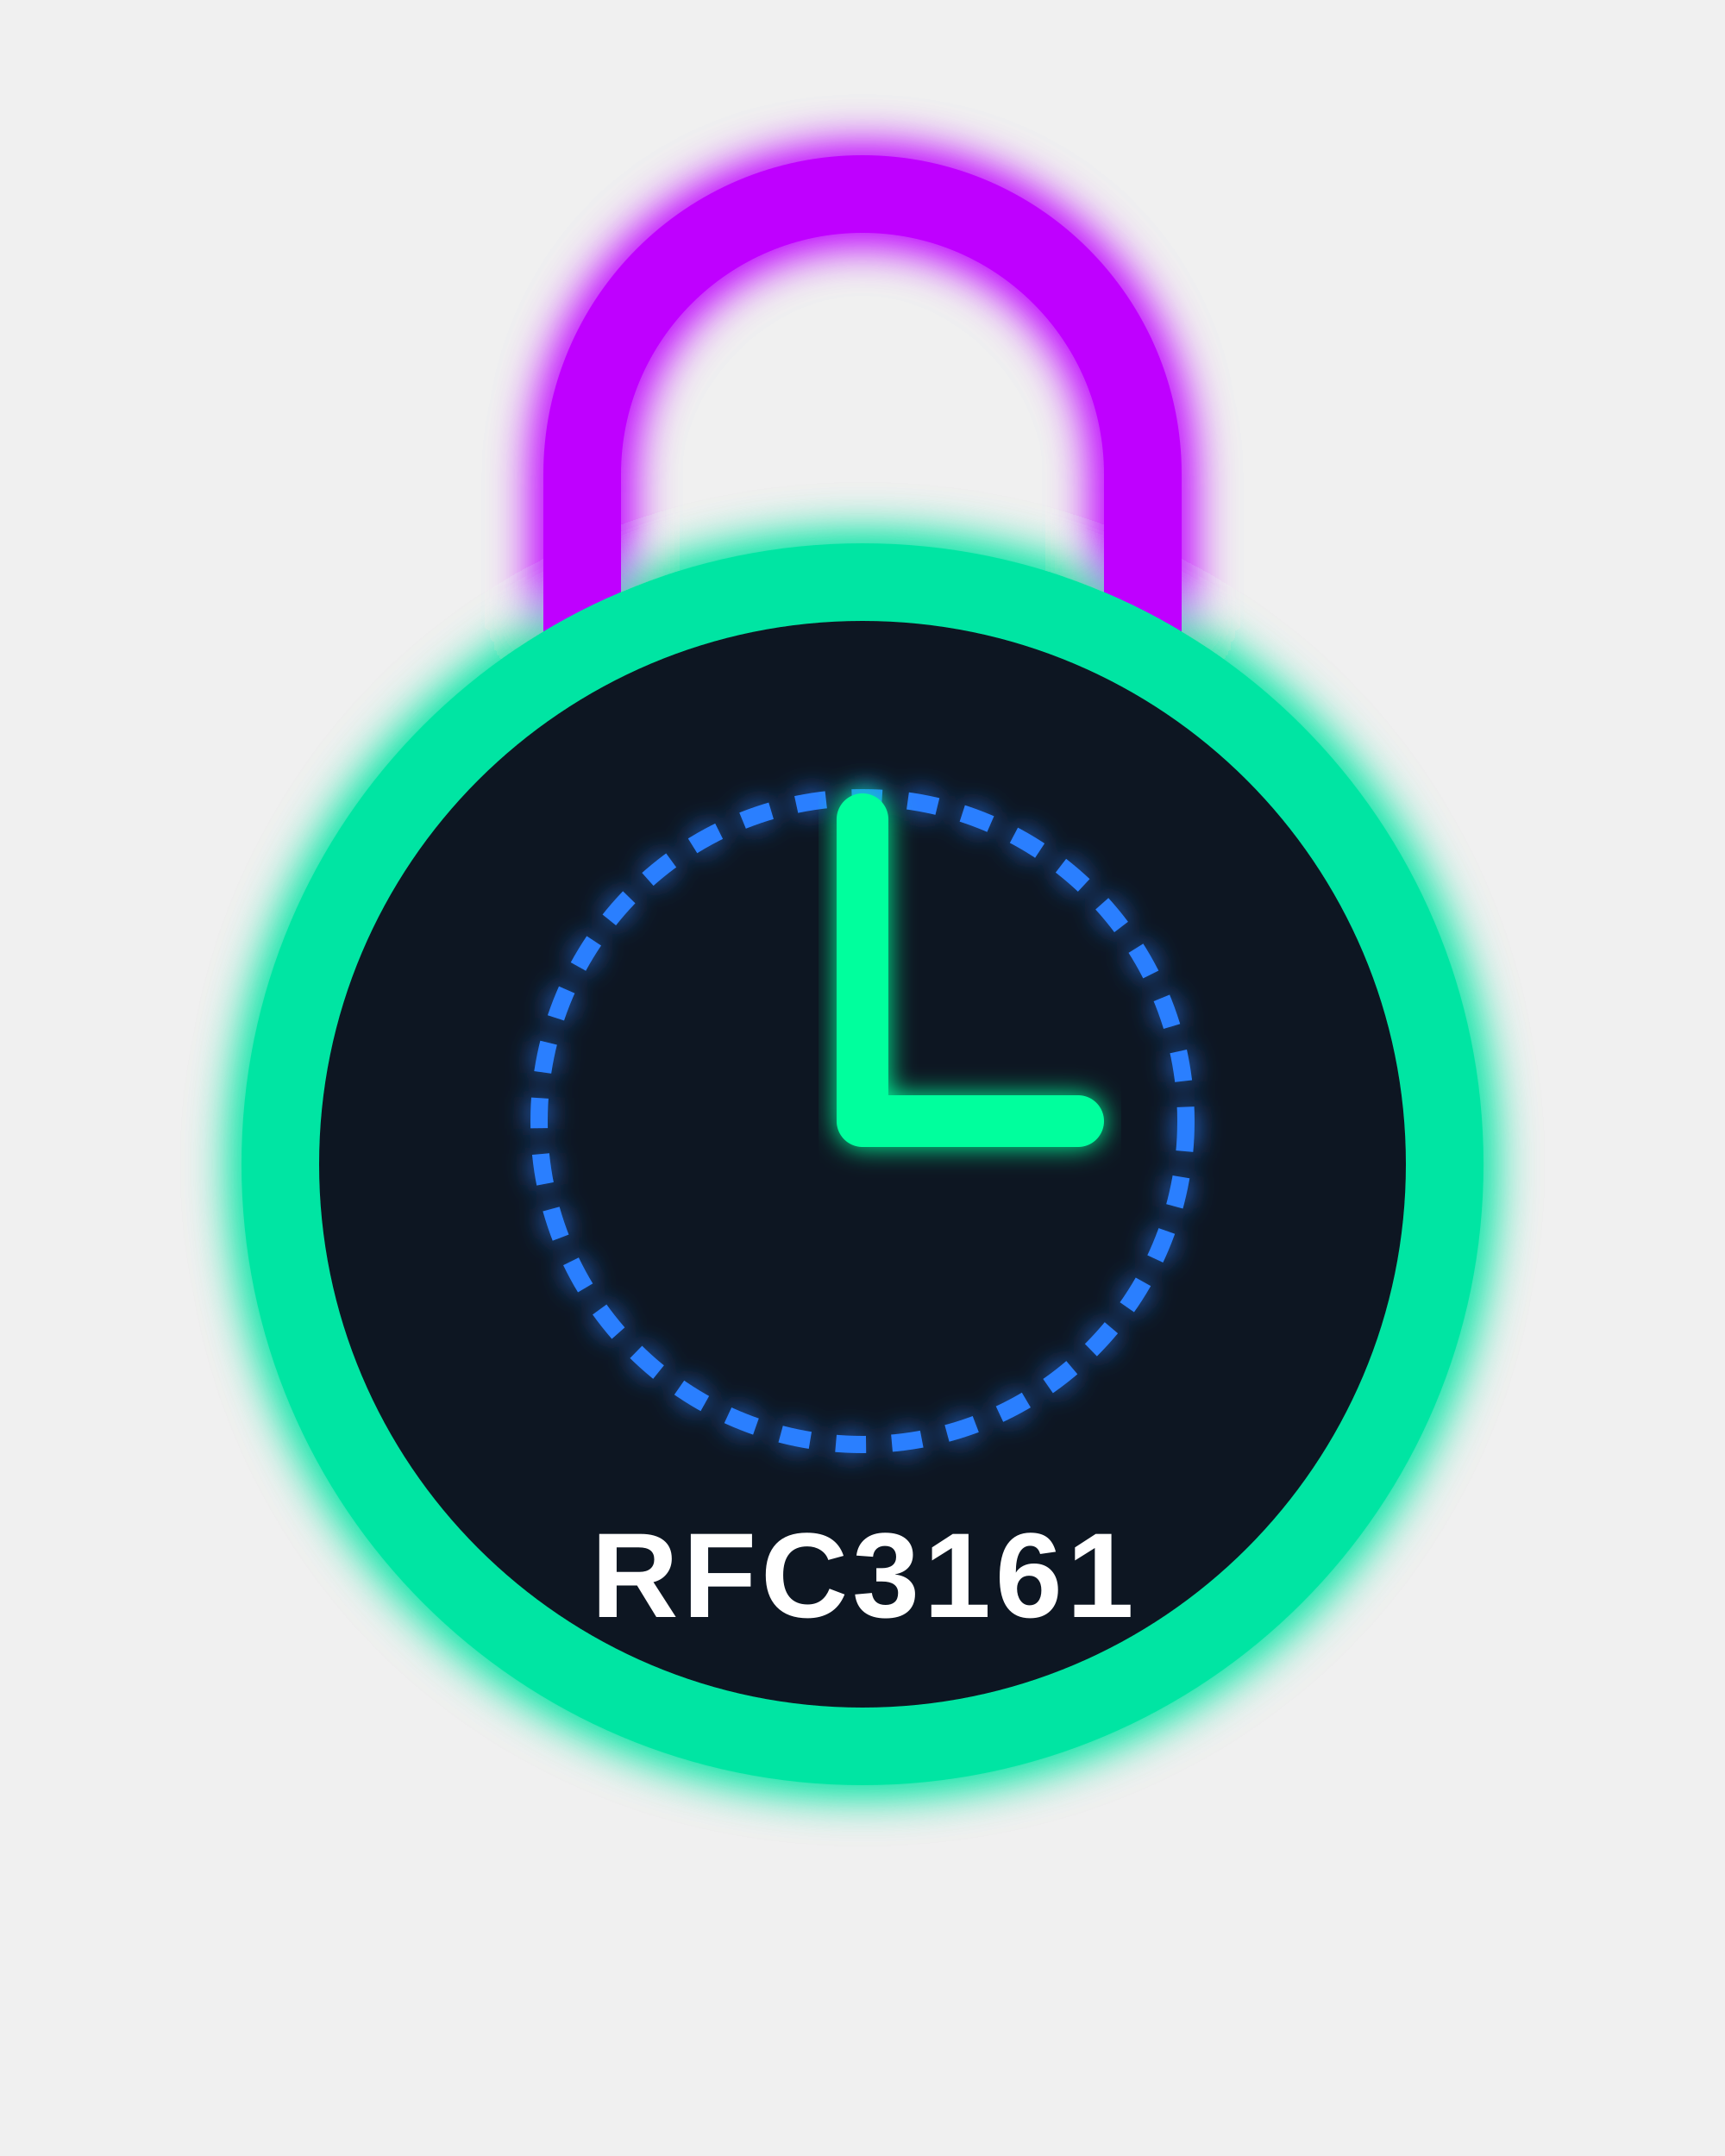
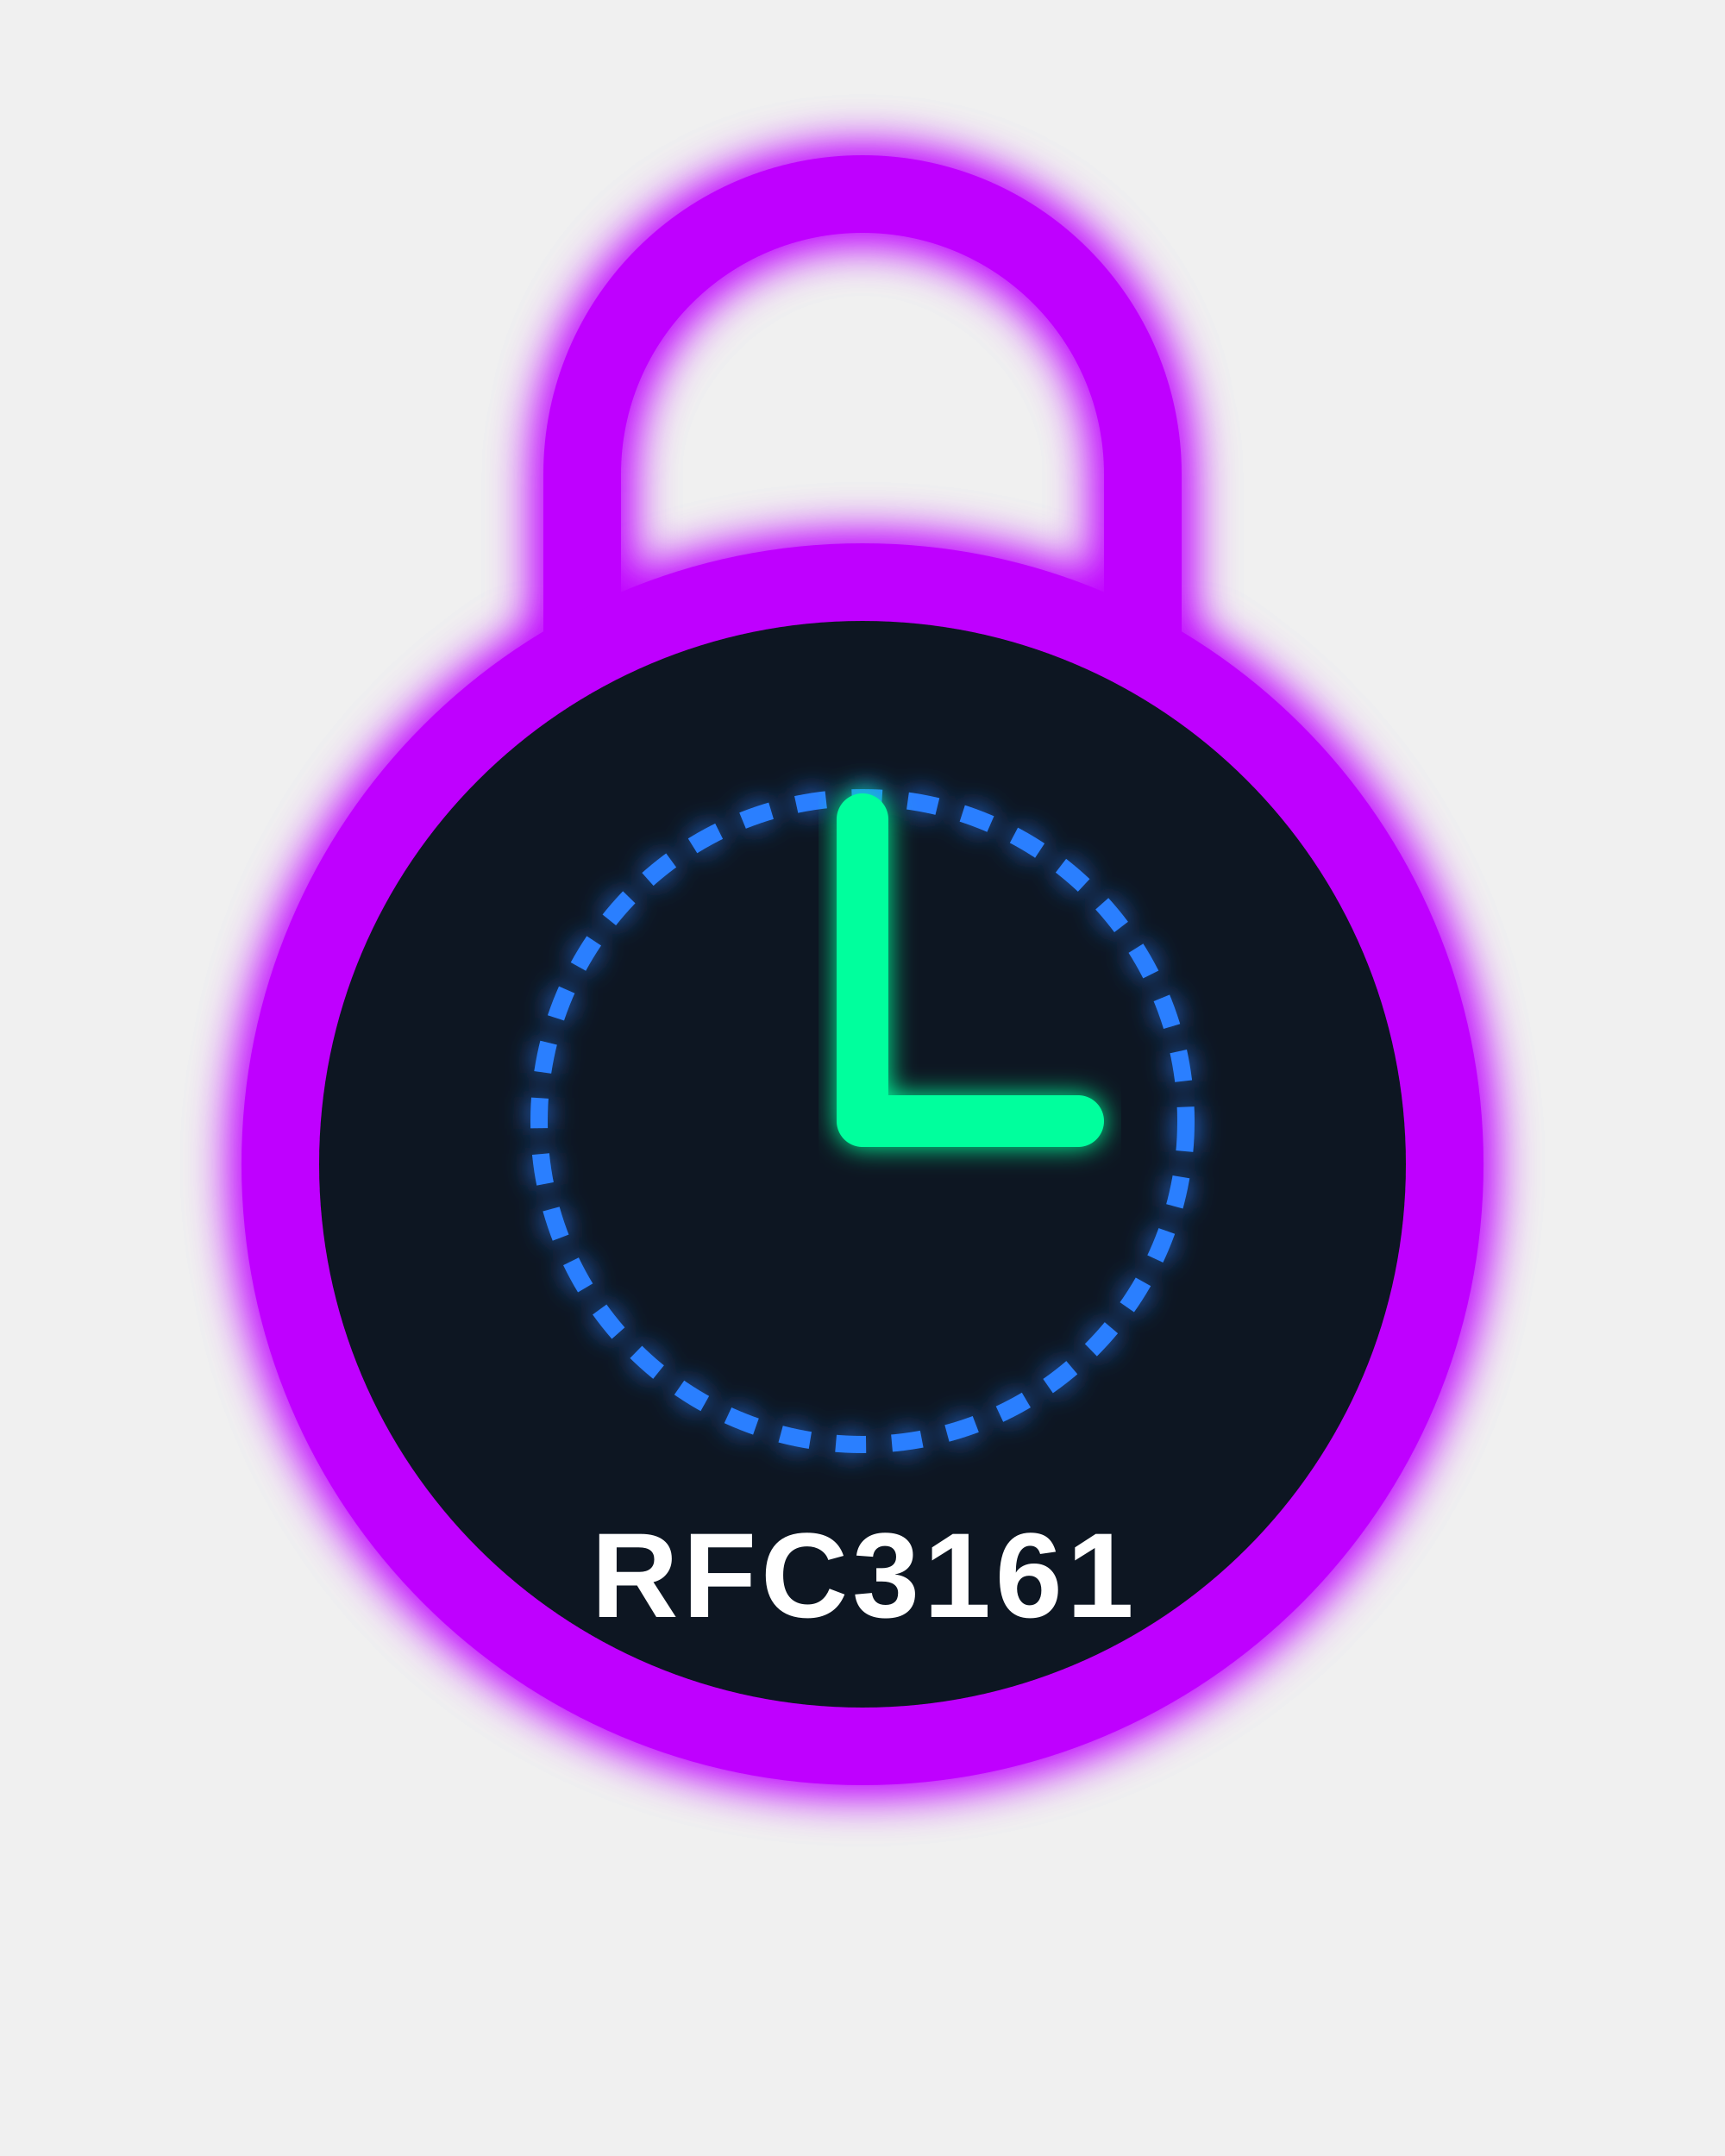
<svg xmlns="http://www.w3.org/2000/svg" viewBox="0 0 400 500" width="100%" height="100%">
  <defs>
    <filter id="glow" x="-20%" y="-20%" width="140%" height="140%">
      <feGaussianBlur stdDeviation="6" result="blur" />
      <feMerge>
        <feMergeNode in="blur" />
        <feMergeNode in="blur" />
        <feMergeNode in="SourceGraphic" />
      </feMerge>
    </filter>
    <filter id="soft-glow" x="-20%" y="-20%" width="140%" height="140%">
      <feGaussianBlur stdDeviation="3" result="blur" />
      <feMerge>
        <feMergeNode in="blur" />
        <feMergeNode in="SourceGraphic" />
      </feMerge>
    </filter>
  </defs>
  <g filter="url(#glow)">
    <path d="M 135 170 V 110 A 65 65 0 0 1 265 110 V 170" fill="none" stroke="#BF00FF" stroke-width="18" stroke-linecap="round" />
-     <circle cx="200" cy="270" r="135" fill="#0f1520" stroke="#00e5a3" stroke-width="18" />
+     <circle cx="200" cy="270" r="135" fill="#0f1520" stroke="#BF00FF" stroke-width="18" />
  </g>
  <circle cx="200" cy="260" r="75" fill="none" stroke="#2b7fff" stroke-width="4" stroke-dasharray="7 6" filter="url(#soft-glow)" />
  <path d="M 200 190 V 260 H 250" fill="none" stroke="#00ff9d" stroke-width="12" stroke-linecap="round" stroke-linejoin="round" filter="url(#soft-glow)" />
  <text x="200" y="375" font-family="Arial, Helvetica, sans-serif" font-size="28" font-weight="900" fill="#ffffff" text-anchor="middle" letter-spacing="1">RFC3161</text>
</svg>
